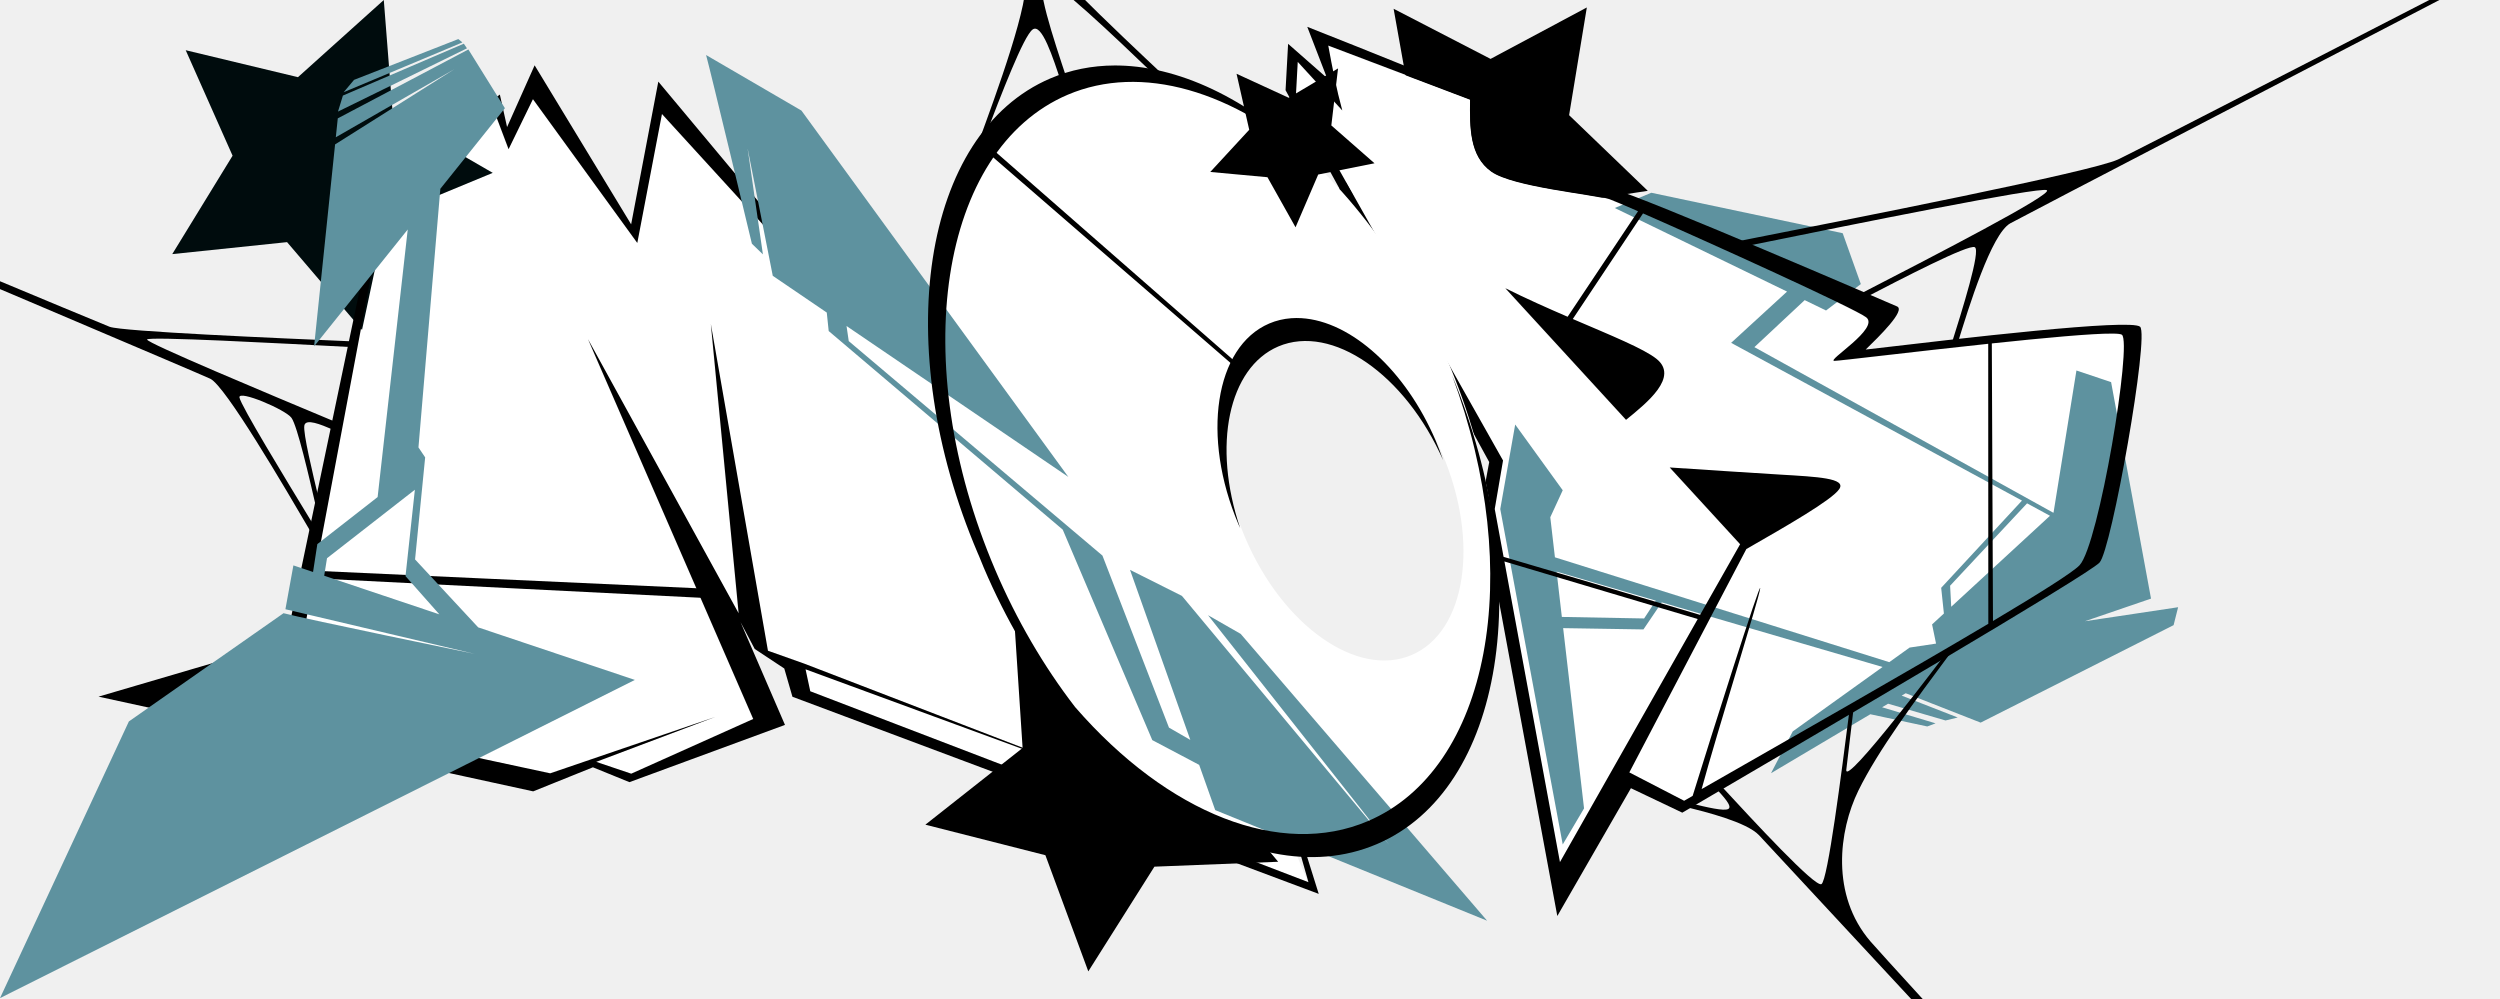
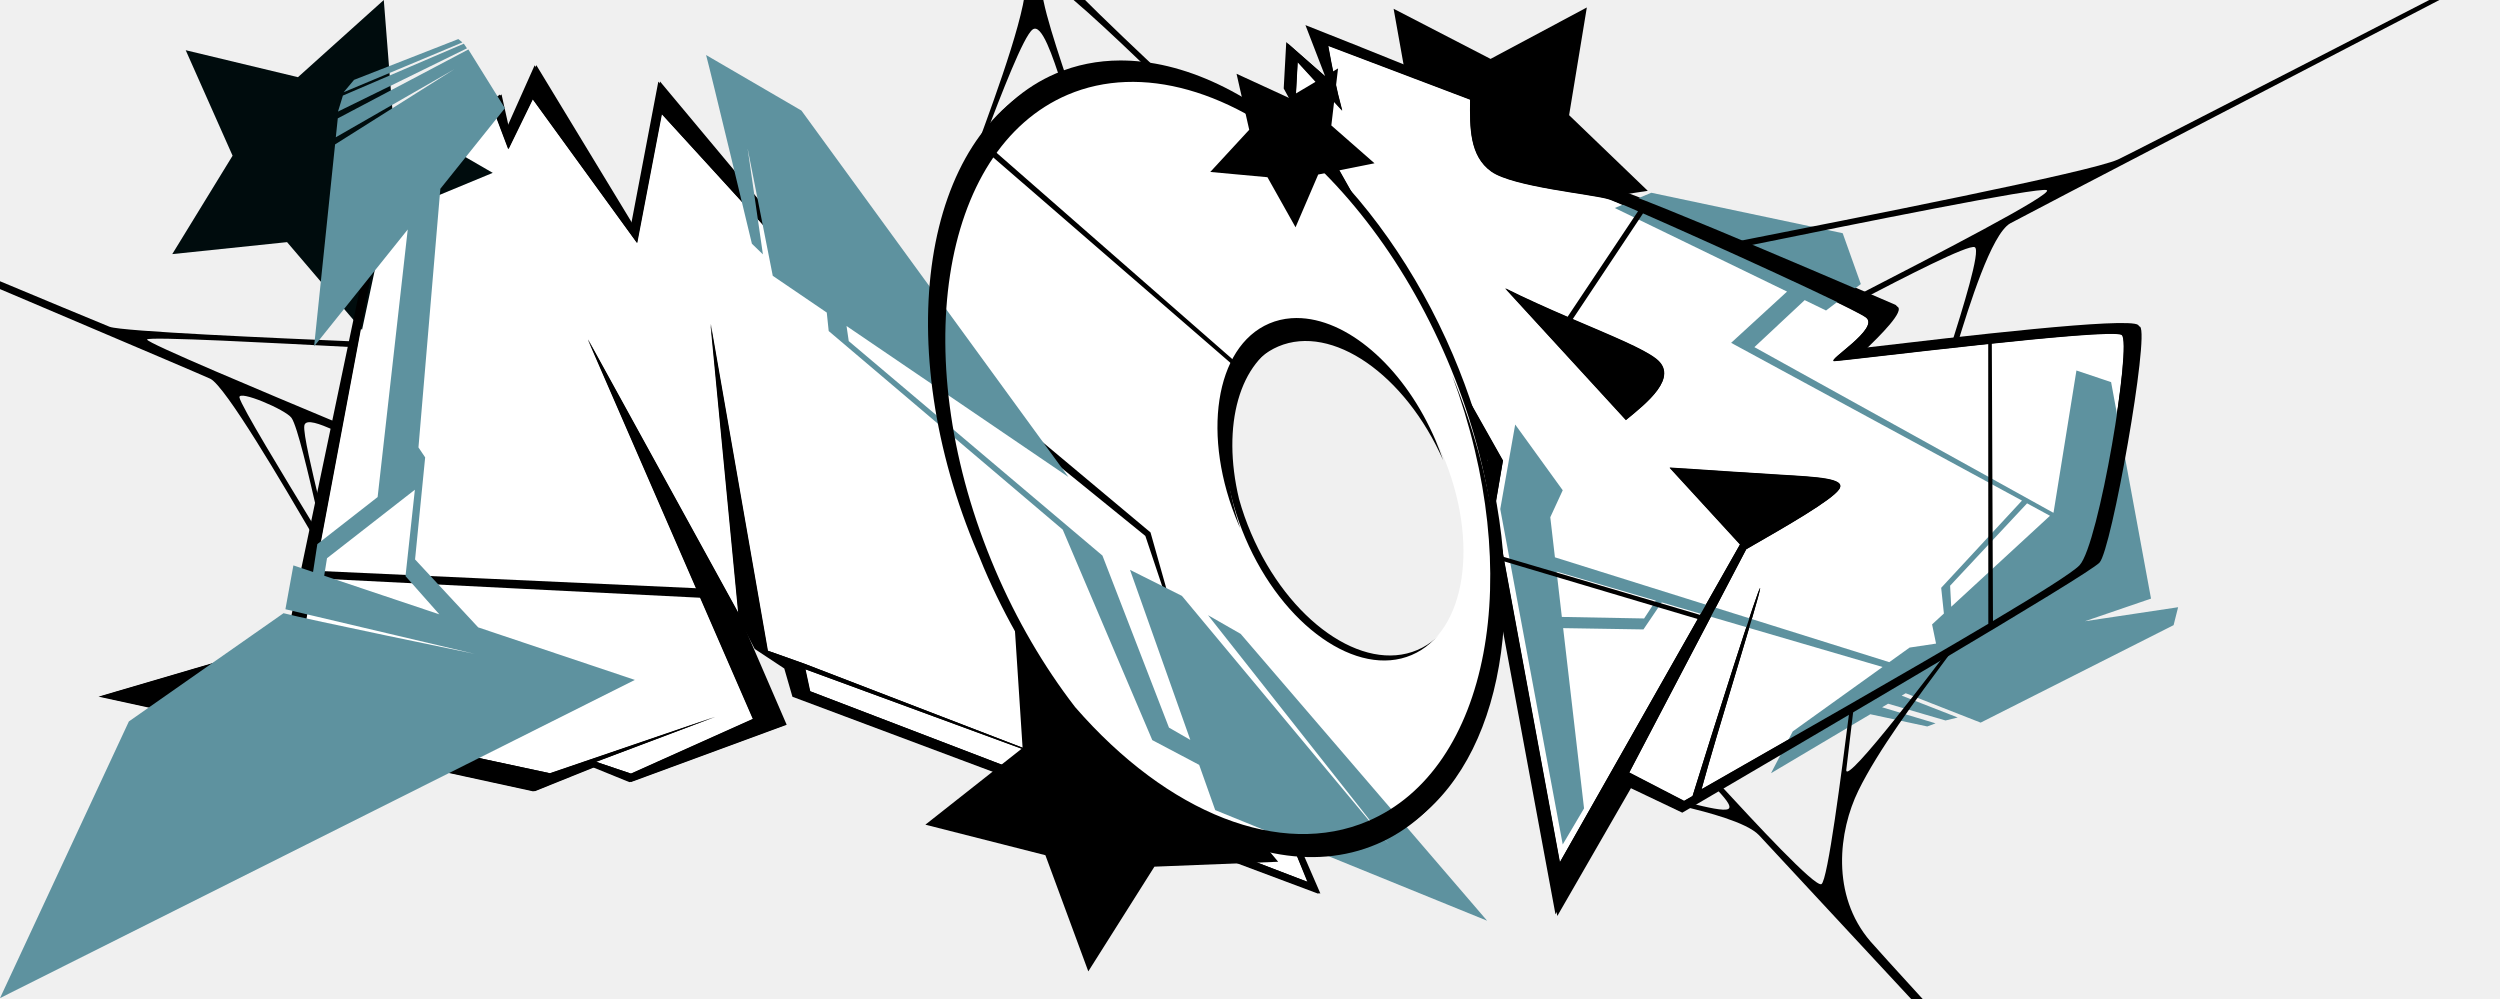
<svg xmlns="http://www.w3.org/2000/svg" width="1400.245" height="559.028" viewBox="0 0 370.482 147.909" version="1.1" id="svg5">
  <defs id="defs2">
    </defs>
  <g id="layer1" style="display:none">
    <rect style="fill:#dae2e4;fill-opacity:1;stroke-width:0.224" id="rect2373" width="397.135" height="149.652" x="0.415" y="-0.673" />
  </g>
  <g id="letter_b_star" style="display:inline" transform="translate(0,-0.8535987)" type="layer">
    <path style="display:inline;fill:#000000;fill-opacity:1;stroke:none;stroke-opacity:1" id="path194095-7" transform="matrix(0.3956494,-0.04427716,0.04427716,0.3956494,46.76534,-36.06569)" d="m 388.113,140.028 33.791,22.563 37.743,-15.045 -11.017,39.109 25.972,31.247 -40.599,1.608 -21.692,34.356 -14.075,-38.116 -39.378,-10.014 31.901,-25.164 z" />
+   </g>
+   <g id="letter_b_shadow" style="display:inline" type="layer">
+     <g id="g26254-5" transform="translate(-105.9193,128.5259)" style="display:inline;fill:#ffffff;fill-opacity:1;stroke:none" />
+     <path id="path26873-2-5" style="display:inline;fill:#000000;fill-opacity:1;stroke:none;stroke-width:0.265px;stroke-linecap:butt;stroke-linejoin:miter;stroke-opacity:1" d="m 193.455,3.722 2.926,7.582 -5.768,-5.068 -0.376,6.877 30.18,55.105 -1.192,6.4 11.284,60.872 10.909,-18.94 7.611,3.625 c 21.096,-12.357 60.044,-35.171 61.831,-37.058 1.788,-1.887 7.418,-33.725 6.011,-34.955 -1.407,-1.23 -26.471,1.715 -40.662,3.383 1.989,-1.94 5.968,-5.818 4.644,-6.39 -1.324,-0.572 -37.488,-16.194 -42.27,-17.466 -2.636,-0.701 -6.299,-0.855 -9.797,-1.363 -0.126,-0.019 -0.247,-0.037 -0.372,-0.055 -2.712,-0.416 -5.3,-1.065 -7.196,-2.377 -4.419,-3.057 -2.259,-9.121 -2.894,-9.85 -0.635,-0.729 -16.268,-6.917 -24.869,-10.322 z" />
  </g>
  <g id="letter_b" style="display:inline" transform="translate(-58.19385,-25.78187)" type="layer">
    <g id="g26254" transform="translate(3.150499,-1.870462)" style="fill:#ffffff;fill-opacity:1;stroke:none">
      <path id="path16242" style="fill:#ffffff;fill-opacity:1;stroke:none;stroke-width:1px;stroke-linecap:butt;stroke-linejoin:miter;stroke-opacity:1" d="m 743.842,25.717 c 2.309,12.569 4.648,24.621 7.861,36.328 l -24.955,-27.211 -0.955,17.615 115.938,205.664 -4.646,27.158 36.527,197.799 100.922,-178.057 -39.432,-42.994 c 22.744,1.495 47.226,3.121 61.85,3.996 20.774,1.243 37.174,1.985 33.119,8.076 -4.055,6.091 -29.293,20.563 -52.055,33.615 l -65.549,125.113 30.699,15.885 c 1.402,-0.802 3.34,-1.917 4.779,-2.74 10.137,-32.801 38.369,-121.753 37.826,-116.207 -0.522,5.331 -24.293,80.997 -32.811,112.41 77.959,-44.592 201.37,-114.486 211.664,-125.361 10.852,-11.465 29.606,-124.812 23.732,-129.141 -5.874,-4.329 -156.326,14.668 -161.031,14.648 -4.706,-0.019 25.706,-18.284 17.803,-24.416 -7.903,-6.132 -135.109,-63.263 -143.787,-66.156 -8.678,-2.893 -53.866,-6.873 -66.102,-15.615 C 823.005,87.385 823.19,71.467 823.375,55.852 Z m 99.186,135.904 c 35.806,17.875 73.616,30.713 84.66,39.568 12.686,10.172 -5.247,24.53 -17.059,34.145 z" transform="matrix(0.2645833,0,0,0.2645833,55.04335,27.65233)" />
    </g>
  </g>
  <g id="letter_b_over" style="display:inline" transform="translate(0,-0.853599)" type="layer">
    <path id="path30102" style="fill:#5e929f;fill-opacity:1;stroke:none;stroke-width:1px;stroke-linecap:butt;stroke-linejoin:miter;stroke-opacity:1" d="m 924.902,107.961 -20.488,8.537 96.506,46.814 -31.322,28.713 162.912,88.355 -45.258,48.854 1.521,14.396 -6.619,6.098 2.223,10.75 -14.811,2.227 -11.387,8.168 -187.264,-58.723 -2.602,-22.445 6.971,-15.107 -26.623,-36.826 -8.371,47.355 34.994,187.863 11.938,-20.209 -11.705,-100.965 44.969,0.725 10.258,-15.143 123.672,36.176 -50.312,36.094 -12.16,23.393 55.623,-33.016 31.895,6.842 4.65,-1.75 -29.961,-9 3.367,-1.998 32.172,9.395 6.834,-1.666 -31.392,-12.248 2.262,-1.342 41.961,16.465 108.08,-54.604 2.523,-10.037 -52.213,7.848 37.037,-12.674 -22.357,-121.248 -19.418,-6.516 -12.811,79.525 -0.152,0.141 -167.416,-92.752 28.176,-26.32 11.951,5.799 19.494,-14.797 -10.158,-28.488 z m 210.453,173.963 12.834,6.961 -55.311,50.963 -0.627,-11.797 z m -263.508,38.246 55.574,16.256 -6.553,9.969 -46.08,-0.854 z" transform="matrix(0.2645833,0,0,0.2645833,0,0.8535987)" />
  </g>
  <g id="letter_b_outline" transform="translate(-58.19385,-25.78187)" style="display:inline" type="layer">
    <path id="path26873-2" style="display:inline;fill:#000000;fill-opacity:1;stroke:none;stroke-width:1px;stroke-linecap:butt;stroke-linejoin:miter;stroke-opacity:1" d="m 732.201,15.035 11.059,28.658 -21.799,-19.156 -1.422,25.99 114.066,208.271 -4.506,24.189 42.648,230.068 41.23,-71.584 28.768,13.701 c 79.733,-46.704 226.936,-132.93 233.693,-140.062 6.757,-7.133 28.037,-127.466 22.719,-132.115 -5.318,-4.649 -100.048,6.482 -153.684,12.785 7.519,-7.33 22.556,-21.99 17.551,-24.152 -5.005,-2.162 -141.688,-61.205 -159.76,-66.012 -18.071,-4.806 -48.929,-2.788 -65.631,-14.344 -16.702,-11.556 -8.538,-34.473 -10.939,-37.227 -2.401,-2.754 -61.487,-26.143 -93.994,-39.012 z m 11.754,10.486 79.533,30.135 c -0.185,15.616 -0.37,31.533 11.865,40.275 12.235,8.742 57.424,12.722 66.102,15.615 1.583,0.528 7.974,3.264 16,6.762 l -39.436,59.107 c -11.186,-4.827 -23.102,-10.111 -34.879,-15.99 l 67.602,73.713 c 11.812,-9.615 29.744,-23.973 17.059,-34.145 -7.1,-5.693 -25.302,-13.058 -46.881,-22.322 l 39.334,-59.143 c 37.483,16.412 118.693,53.289 124.988,58.174 7.903,6.132 -22.509,24.397 -17.803,24.416 2.478,0.01 45.251,-5.217 86.16,-9.57 l 0.053,156.836 c -45.517,27.045 -111.902,64.745 -160.578,92.588 8.518,-31.413 32.289,-107.079 32.811,-112.41 0.543,-5.546 -27.69,83.406 -37.826,116.207 -1.439,0.823 -3.377,1.938 -4.779,2.74 L 912.58,432.625 978.129,307.512 c 22.762,-13.052 48,-27.524 52.055,-33.615 4.055,-6.091 -12.345,-6.833 -33.119,-8.076 -14.623,-0.875 -39.106,-2.501 -61.85,-3.996 l 39.432,42.994 -22.432,39.576 -110.064,-32.5 -4.953,-26.818 4.646,-27.158 -115.938,-205.664 0.955,-17.615 24.955,27.211 c -3.213,-11.707 -5.553,-23.759 -7.861,-36.328 z M 1183.246,186.834 c 2.853,0.031 4.674,0.231 5.225,0.637 5.874,4.329 -12.88,117.676 -23.732,129.141 -3.738,3.949 -22.495,15.735 -48.473,31.211 l -0.65,-155.482 c 28.766,-3.044 56.343,-5.627 67.631,-5.506 z M 842.627,314.475 950.896,346.721 873.725,482.875 Z" transform="matrix(0.2645833,0,0,0.2645833,58.19385,25.78187)" />
    <path id="path6773" style="font-variation-settings:normal;opacity:1;vector-effect:none;fill:#000000;fill-opacity:1;stroke:none;stroke-width:1px;stroke-linecap:butt;stroke-linejoin:miter;stroke-miterlimit:4;stroke-dasharray:none;stroke-dashoffset:0;stroke-opacity:1;-inkscape-stroke:none;stop-color:#000000;stop-opacity:1" d="m 1092.887,365.188 c 0,0 -3.285,1.209 -3.285,1.209 0,0 -56.756,75.383 -55.484,64.68 1.272,-10.702 2.303,-19.38 4.09,-34.421 0,0 -2.344,1.389 -2.344,1.389 -4.482,35.124 -12.145,95.17 -15.681,97.147 -3.535,1.978 -37.492,-34.789 -57.355,-56.296 0,0 -2.316,2.049 -2.316,2.049 4.906,5.288 9.886,10.657 7.567,12.112 -2.319,1.455 -12.078,-0.914 -21.692,-3.247 0,0 -2.383,2.107 -2.383,2.107 11.572,2.885 34.216,8.53 41.197,15.848 6.981,7.318 614.501,662.201 924.992,996.899 -295.098,-320.123 -840.073,-911.314 -862.496,-937.312 -22.422,-25.997 -17.815,-62.039 -6.842,-84.492 10.973,-22.453 31.821,-50.492 52.031,-77.673 z" transform="matrix(0.2645833,0,0,0.2645833,58.19385,25.78187)" />
    <path id="path7306" style="font-variation-settings:normal;opacity:1;vector-effect:none;fill:#000000;fill-opacity:1;stroke:none;stroke-width:1px;stroke-linecap:butt;stroke-linejoin:miter;stroke-miterlimit:4;stroke-dasharray:none;stroke-dashoffset:0;stroke-opacity:1;-inkscape-stroke:none;stop-color:#000000;stop-opacity:1" d="m 2137.061,-400.004 c -320.182,165.071 -935.672,482.388 -950.75,489.319 -15.078,6.931 -145.754,32.604 -213.733,45.96 0,0 3.59,2.941 3.59,2.941 64.277,-13.044 165.773,-33.642 170.221,-31.706 4.447,1.936 -63.681,37.06 -106.826,59.303 0,0 3.068,1.957 3.068,1.957 23.213,-12.043 59.999,-31.128 63.457,-29.306 3.458,1.822 -6.932,34.807 -13.489,55.622 0,0 3.746,-1.367 3.746,-1.367 6.447,-20.949 18.945,-61.564 29.569,-67.615 10.624,-6.051 670.688,-348.484 1011.146,-525.11 z" transform="matrix(0.2645833,0,0,0.2645833,58.19385,25.78187)" />
  </g>
+   <g id="letter_m_shadow" type="layer" style="display:inline">
+     <path id="path16535-3" style="display:inline;fill:#000000;fill-opacity:1;stroke:none;stroke-width:1.707px;stroke-linecap:butt;stroke-linejoin:miter;stroke-opacity:1" d="M 300.398,36.5 284.965,71.088 280.922,52.885 215.783,98.453 161.133,359.25 56.131,390.104 l 243.463,53.053 33.453,-13.48 20.449,8.322 87.121,-32.066 -24.902,-57.582 7.963,15.045 16.543,10.943 4.574,15.826 294.777,110.412 -5.758,-6.549 c 0,0 -36.942,-87.736 -55.287,-131.582 l -19.061,-9.883 -17.559,-52.982 -0.996,-0.533 -68.293,-55.543 -44.816,-46.121 -4.922,-4.225 -0.223,-2.57 -21.678,-18.66 -35.145,-11.137 -96.158,-115.158 -15.227,79.936 z" transform="scale(0.2645833)" />
+   </g>
  <g id="letter_m" style="display:inline" transform="translate(-58.19385,-25.78187)" type="layer">
    <path id="path16535" style="fill:#ffffff;fill-opacity:1;stroke:none;stroke-width:0.452px;stroke-linecap:butt;stroke-linejoin:miter;stroke-opacity:1" d="m 137.106,40.462 -3.61,7.412 -2.288,-6.06 -15.969,13.418 -12.613,67.08 -16.068,6.64 53.105,11.417 5.891,-2.012 18.573,-6.345 -17.649,6.657 5.194,1.755 18.078,-8.108 -24.49,-56.293 22.328,40.626 -4.12,-42.872 8.463,48.425 5.41,1.922 43.518,16.755 -43.356,-15.927 0.699,3.255 73.827,28.294 -14.56,-34.8 -5.043,-2.615 -4.646,-14.018 -0.264,-0.141 -39.651,-32.249 -7.456,-3.534 -24.183,-26.482 -3.655,19.109 z" />
  </g>
  <g id="letter_m_star" style="display:inline" transform="translate(-58.19385,-25.78187)" type="layer">
    <path style="fill:#000c0d;fill-opacity:1;stroke:none;stroke-opacity:1" id="path194095-7-3-6" transform="matrix(0.3950514,-0.145542,0.145542,0.3950514,-87.98974,34.39139)" d="m 388.113,140.028 33.791,22.563 37.743,-15.045 -11.017,39.109 25.972,31.247 -40.599,1.608 -21.692,34.356 -14.075,-38.116 -39.378,-10.014 31.901,-25.164 z" />
  </g>
  <g id="letter_o_star" style="display:inline" transform="translate(-58.19385,-25.78187)" type="layer">
    <path style="display:inline;fill:#000000;fill-opacity:1;stroke:none;stroke-opacity:1" id="path194095" d="m 388.113,140.028 33.791,22.563 37.743,-15.045 -11.017,39.109 25.972,31.247 -40.599,1.608 -21.692,34.356 -14.075,-38.116 -39.378,-10.014 31.901,-25.164 z" transform="matrix(0.4516951,0,0,0.4516951,33.2326,55.06394)" />
  </g>
+   <g id="letter_o_shadow" type="layer">
+     <path id="path39162-6" style="display:inline;fill:#000000;fill-opacity:1;stroke:none;stroke-width:0.379;stroke-opacity:1" d="m 166.024,8.96 c -3.366,0.011 -6.564,0.653 -9.514,1.912 -19.056,8.127 -23.876,39.639 -10.765,70.383 0.056,0.13 0.115,0.258 0.171,0.388 a 60.519,37.512 66.904 0 0 0.718,1.753 60.519,37.512 66.904 0 0 58.245,40.953 60.519,37.512 66.904 0 0 15.973,-54.375 60.519,37.512 66.904 0 0 -5.536,-17.396 60.519,37.512 66.904 0 0 -21.921,-31.118 c 0.897,0.72 1.79,1.474 2.676,2.269 -9.363,-9.3 -19.797,-14.544 -29.372,-14.761 -0.226,-0.005 -0.451,-0.007 -0.675,-0.006 z m 27.702,40.852 a 25.61,15.874 66.904 0 1 20.975,17.644 25.61,15.874 66.904 0 0 -1.118,-2.931 25.61,15.874 66.904 0 0 -0.598,-1.284 25.61,15.874 66.904 0 1 1.608,3.3 25.61,15.874 66.904 0 1 -4.556,29.784 25.61,15.874 66.904 0 1 -24.647,-17.331 25.61,15.874 66.904 0 1 -1.768,-5.031 25.61,15.874 66.904 0 1 -0.001,-0.003 25.61,15.874 66.904 0 1 6.653,-23.36 25.61,15.874 66.904 0 1 3.453,-0.788 z" />
+   </g>
  <g id="letter_o" style="display:inline" transform="translate(-58.19385,-25.78187)" type="layer">
    <path id="path39162" style="fill:#ffffff;fill-opacity:1;stroke:none;stroke-width:0.379;stroke-opacity:1" d="M 214.424,38.148 A 60.519,37.512 66.904 0 1 272.669,79.102 60.519,37.512 66.904 0 1 261.904,149.485 60.519,37.512 66.904 0 1 203.659,108.531 60.519,37.512 66.904 0 1 214.424,38.148 Z m 32.875,37.588 a 25.61,15.874 66.904 0 0 -4.555,29.783 25.61,15.874 66.904 0 0 24.647,17.331 25.61,15.874 66.904 0 0 4.556,-29.784 25.61,15.874 66.904 0 0 -24.647,-17.33 z" />
  </g>
  <g id="letter_m_outline" style="display:inline" type="layer">
-     <path id="path200381-0" style="font-variation-settings:normal;display:inline;vector-effect:none;fill:#000000;fill-opacity:1;stroke:none;stroke-width:1px;stroke-linecap:butt;stroke-linejoin:miter;stroke-miterlimit:4;stroke-dasharray:none;stroke-dashoffset:0;stroke-opacity:1;-inkscape-stroke:none;stop-color:#000000" d="M 299.445,36.584 284.012,71.172 279.969,52.969 214.83,98.537 160.18,359.334 55.178,390.188 l 243.463,53.053 33.453,-13.48 20.449,8.322 87.121,-32.066 -24.902,-57.582 7.963,15.045 16.543,10.943 4.574,15.826 294.777,110.412 -36.549,-116.674 c 0,0 20.895,76.239 30.791,110.125 l -279.029,-106.939 -2.641,-12.303 163.863,60.195 -164.479,-63.326 -20.445,-7.266 -31.986,-183.023 15.57,162.037 -84.389,-153.549 92.562,212.76 -68.324,30.646 -19.633,-6.633 66.703,-25.16 -70.197,23.98 -22.268,7.605 -200.713,-43.15 60.73,-25.094 47.67,-253.531 60.355,-50.713 8.65,22.904 13.643,-28.016 58.449,80.537 13.814,-72.223 91.4,100.092 34.654,11.096 25.559,23.463 -0.678,-7.83 L 500.027,172.012 464.883,160.875 368.725,45.717 353.498,125.652 Z" transform="scale(0.2645833)" />
+     <path id="path200381-0" style="font-variation-settings:normal;display:inline;vector-effect:none;fill:#000000;fill-opacity:1;stroke:none;stroke-width:1px;stroke-linecap:butt;stroke-linejoin:miter;stroke-miterlimit:4;stroke-dasharray:none;stroke-dashoffset:0;stroke-opacity:1;-inkscape-stroke:none;stop-color:#000000" d="M 299.445,36.584 284.012,71.172 279.969,52.969 214.83,98.537 160.18,359.334 55.178,390.188 l 243.463,53.053 33.453,-13.48 20.449,8.322 87.121,-32.066 -24.902,-57.582 7.963,15.045 16.543,10.943 4.574,15.826 294.777,110.412 -0.396,-0.895 1.285,0.586 -60.18,-138.602 -3.662,-1.781 -1.373,-1.131 0.57,0.742 -15.225,-7.4 -15.234,-53.965 -147.561,-123.5 -2.486,-0.771 L 464.883,160.875 368.725,45.717 353.498,125.652 Z m -0.939,18.953 58.449,80.537 13.814,-72.223 91.4,100.092 2.465,0.789 -2.723,-0.844 27.953,13.248 151.641,123.031 17.58,52.492 17.094,8.633 1.215,1.584 42.146,99.717 12.697,31.279 -278.406,-106.701 -2.641,-12.303 163.863,60.195 -164.479,-63.326 -20.445,-7.266 -31.986,-183.023 15.57,162.037 -84.389,-153.549 92.562,212.76 -68.324,30.646 -19.633,-6.633 66.703,-25.16 -70.197,23.98 -22.268,7.605 -200.713,-43.15 60.73,-25.094 47.67,-253.531 60.355,-50.713 8.65,22.904 z" transform="scale(0.2645833)" />
    <path style="fill:#000000;fill-opacity:1;stroke:none;stroke-width:0.265px;stroke-linecap:butt;stroke-linejoin:miter;stroke-opacity:1" d="m 46.183,85.684 57.816,2.909 -0.121,-1.391 -58.813,-2.691 z" id="path43371" />
    <path id="path4717" style="font-variation-settings:normal;opacity:1;vector-effect:none;fill:#000000;fill-opacity:1;stroke:none;stroke-width:1px;stroke-linecap:butt;stroke-linejoin:miter;stroke-miterlimit:4;stroke-dasharray:none;stroke-dashoffset:0;stroke-opacity:1;-inkscape-stroke:none;stop-color:#000000;stop-opacity:1" d="m -775.854,-166.734 c 300.419,127.176 885.197,374.729 893.672,378.888 8.475,4.159 40.869,59.48 57.512,87.901 0,0 -0.225,-6.836 -0.225,-6.836 -15.681,-25.766 -40.251,-66.138 -40.986,-70.592 -0.735,-4.454 25.847,6.798 29.145,11.415 3.298,4.617 9.818,32.904 13.902,50.616 0,0 1.611,-4.287 1.611,-4.287 -3.822,-15.946 -9.08,-37.885 -8.315,-42.033 0.765,-4.147 9.394,-0.494 15.666,2.162 0,0 1.648,-4.252 1.648,-4.252 C 149.118,220.081 81.929,191.984 82.369,190.159 c 0.439,-1.825 73.461,2.061 115.475,4.296 0,0 0.518,-3.213 0.518,-3.213 -43.904,-1.883 -129.763,-5.565 -136.962,-8.21 -7.199,-2.645 -556.418,-232.324 -837.253,-349.767 z" transform="scale(0.2645833)" />
  </g>
  <g id="letter_m_over" style="display:inline" transform="translate(-58.19385,-25.78187)" type="layer">
    <path id="path12634" style="fill:#5e929f;fill-opacity:1;stroke:none;stroke-width:0.452px;stroke-linecap:butt;stroke-linejoin:miter;stroke-opacity:1" d="m 126.116,31.571 -15.454,6.045 -1.534,1.827 17.593,-7.374 z m 0.813,0.681 -17.92,7.693 -0.726,2.371 19.113,-9.373 z m 0.673,0.858 -19.352,10.212 -0.291,2.799 17.587,-10.096 -17.696,11.157 -3.109,29.929 13.876,-17.321 -4.461,39.651 -8.936,6.974 -0.634,4.131 -2.914,-0.977 -1.181,6.498 28.057,6.618 c 0,0 -25.147,-5.179 -28.335,-6.032 l -22.92,16.04 -19.097,41 94.078,-47.153 -23.216,-7.786 -9.355,-10.067 1.497,-15.125 -0.993,-1.477 3.242,-38.327 9.567,-11.943 z m 35.228,0.826 c 0.518,1.801 6.79,27.965 6.79,27.965 l 1.631,1.577 -2.277,-15.762 3.738,18.939 8.003,5.446 0.285,2.738 34.683,29.432 13.272,31.19 6.947,3.669 2.378,6.704 40.294,16.392 -36.521,-42.507 -4.84,-2.772 26.841,34.016 -30.708,-36.874 -7.692,-3.859 8.937,25.201 -3.164,-1.822 -9.858,-25.493 -37.597,-31.785 -0.328,-2.237 32.871,22.365 -39.554,-54.291 z m -43.155,64.421 -1.388,12.802 5.014,5.664 -17.063,-5.723 0.416,-2.594 z" />
  </g>
  <g id="letter_o_oultine" style="display:inline" transform="translate(-58.19385,-25.78187)" type="layer">
    <path id="path39162-0" style="display:inline;fill:#000000;fill-opacity:1;stroke:none;stroke-width:1.431;stroke-opacity:1" d="m 624.318,36.672 c -12.723,0.043 -24.808,2.47 -35.959,7.225 -72.024,30.716 -90.239,149.815 -40.686,266.016 0.21,0.492 0.435,0.974 0.646,1.465 a 228.735,141.776 66.904 0 0 2.713,6.627 228.735,141.776 66.904 0 0 220.139,154.783 228.735,141.776 66.904 0 0 42.092,-262.654 228.735,141.776 66.904 0 1 -47.15,249.787 228.735,141.776 66.904 0 1 -163.92,-63.865 C 584.6,373.259 569.334,347.114 557.369,319.062 507.815,202.86 526.033,83.761 598.059,53.047 639.002,35.644 690.773,50.247 737.883,92.486 702.494,57.335 663.061,37.517 626.871,36.695 c -0.854,-0.018 -1.705,-0.026 -2.553,-0.023 z M 728.93,178.203 a 96.792,59.994 66.904 0 0 -5.713,0.031 96.792,59.994 66.904 0 0 -12.301,2.951 96.792,59.994 66.904 0 0 -17.219,112.564 96.792,59.994 66.904 0 0 0.953,2.053 96.792,59.994 66.904 0 1 21.32,-101.75 96.792,59.994 66.904 0 1 92.324,63.709 96.792,59.994 66.904 0 0 -4.225,-11.08 96.792,59.994 66.904 0 0 -75.141,-68.479 z" transform="matrix(0.2645833,0,0,0.2645833,58.19385,25.78187)" />
    <path style="fill:#000000;fill-opacity:1;stroke:none;stroke-width:0.265px;stroke-linecap:butt;stroke-linejoin:miter;stroke-opacity:1" d="m 205.447,48.047 35.844,31.367 -0.175,0.642 -36.271,-31.412 z" id="path39445" />
    <path id="path6124" style="font-variation-settings:normal;opacity:1;vector-effect:none;fill:#000000;fill-opacity:1;stroke:none;stroke-width:1px;stroke-linecap:butt;stroke-linejoin:miter;stroke-miterlimit:4;stroke-dasharray:none;stroke-dashoffset:0;stroke-opacity:1;-inkscape-stroke:none;stop-color:#000000;stop-opacity:1" d="m 305.201,-839.355 c 91.055,278.843 265.621,813.43 268.972,826.125 3.351,12.695 -16.114,65.691 -26.267,93.334 0,0 3.396,-2.402 3.396,-2.402 9.592,-25.09 21.993,-57.525 27.087,-61.188 5.094,-3.663 11.313,15.381 16.124,30.114 0,0 3.383,-1.349 3.383,-1.349 -8.14,-24.452 -18.602,-55.878 -12.662,-56.146 5.94,-0.268 37.761,30.193 62.521,53.895 0,0 5.027,0.151 5.027,0.151 C 625.682,17.71 574.097,-30.764 568.5,-44.975 562.903,-59.185 393.96,-570.646 305.201,-839.355 Z" transform="matrix(0.2645833,0,0,0.2645833,58.19385,25.78187)" />
  </g>
  <g id="letter_m_star_top" type="layer" style="display:inline">
    <path style="display:inline;fill:#000000;fill-opacity:1;stroke:none;stroke-opacity:1" id="path194095-7-3" transform="matrix(0.206823,-0.03284508,0.03284508,0.206823,98.37613,-5.280646)" d="m 388.113,140.028 33.791,22.563 37.743,-15.045 -11.017,39.109 25.972,31.247 -40.599,1.608 -21.692,34.356 -14.075,-38.116 -39.378,-10.014 31.901,-25.164 z" />
  </g>
</svg>
